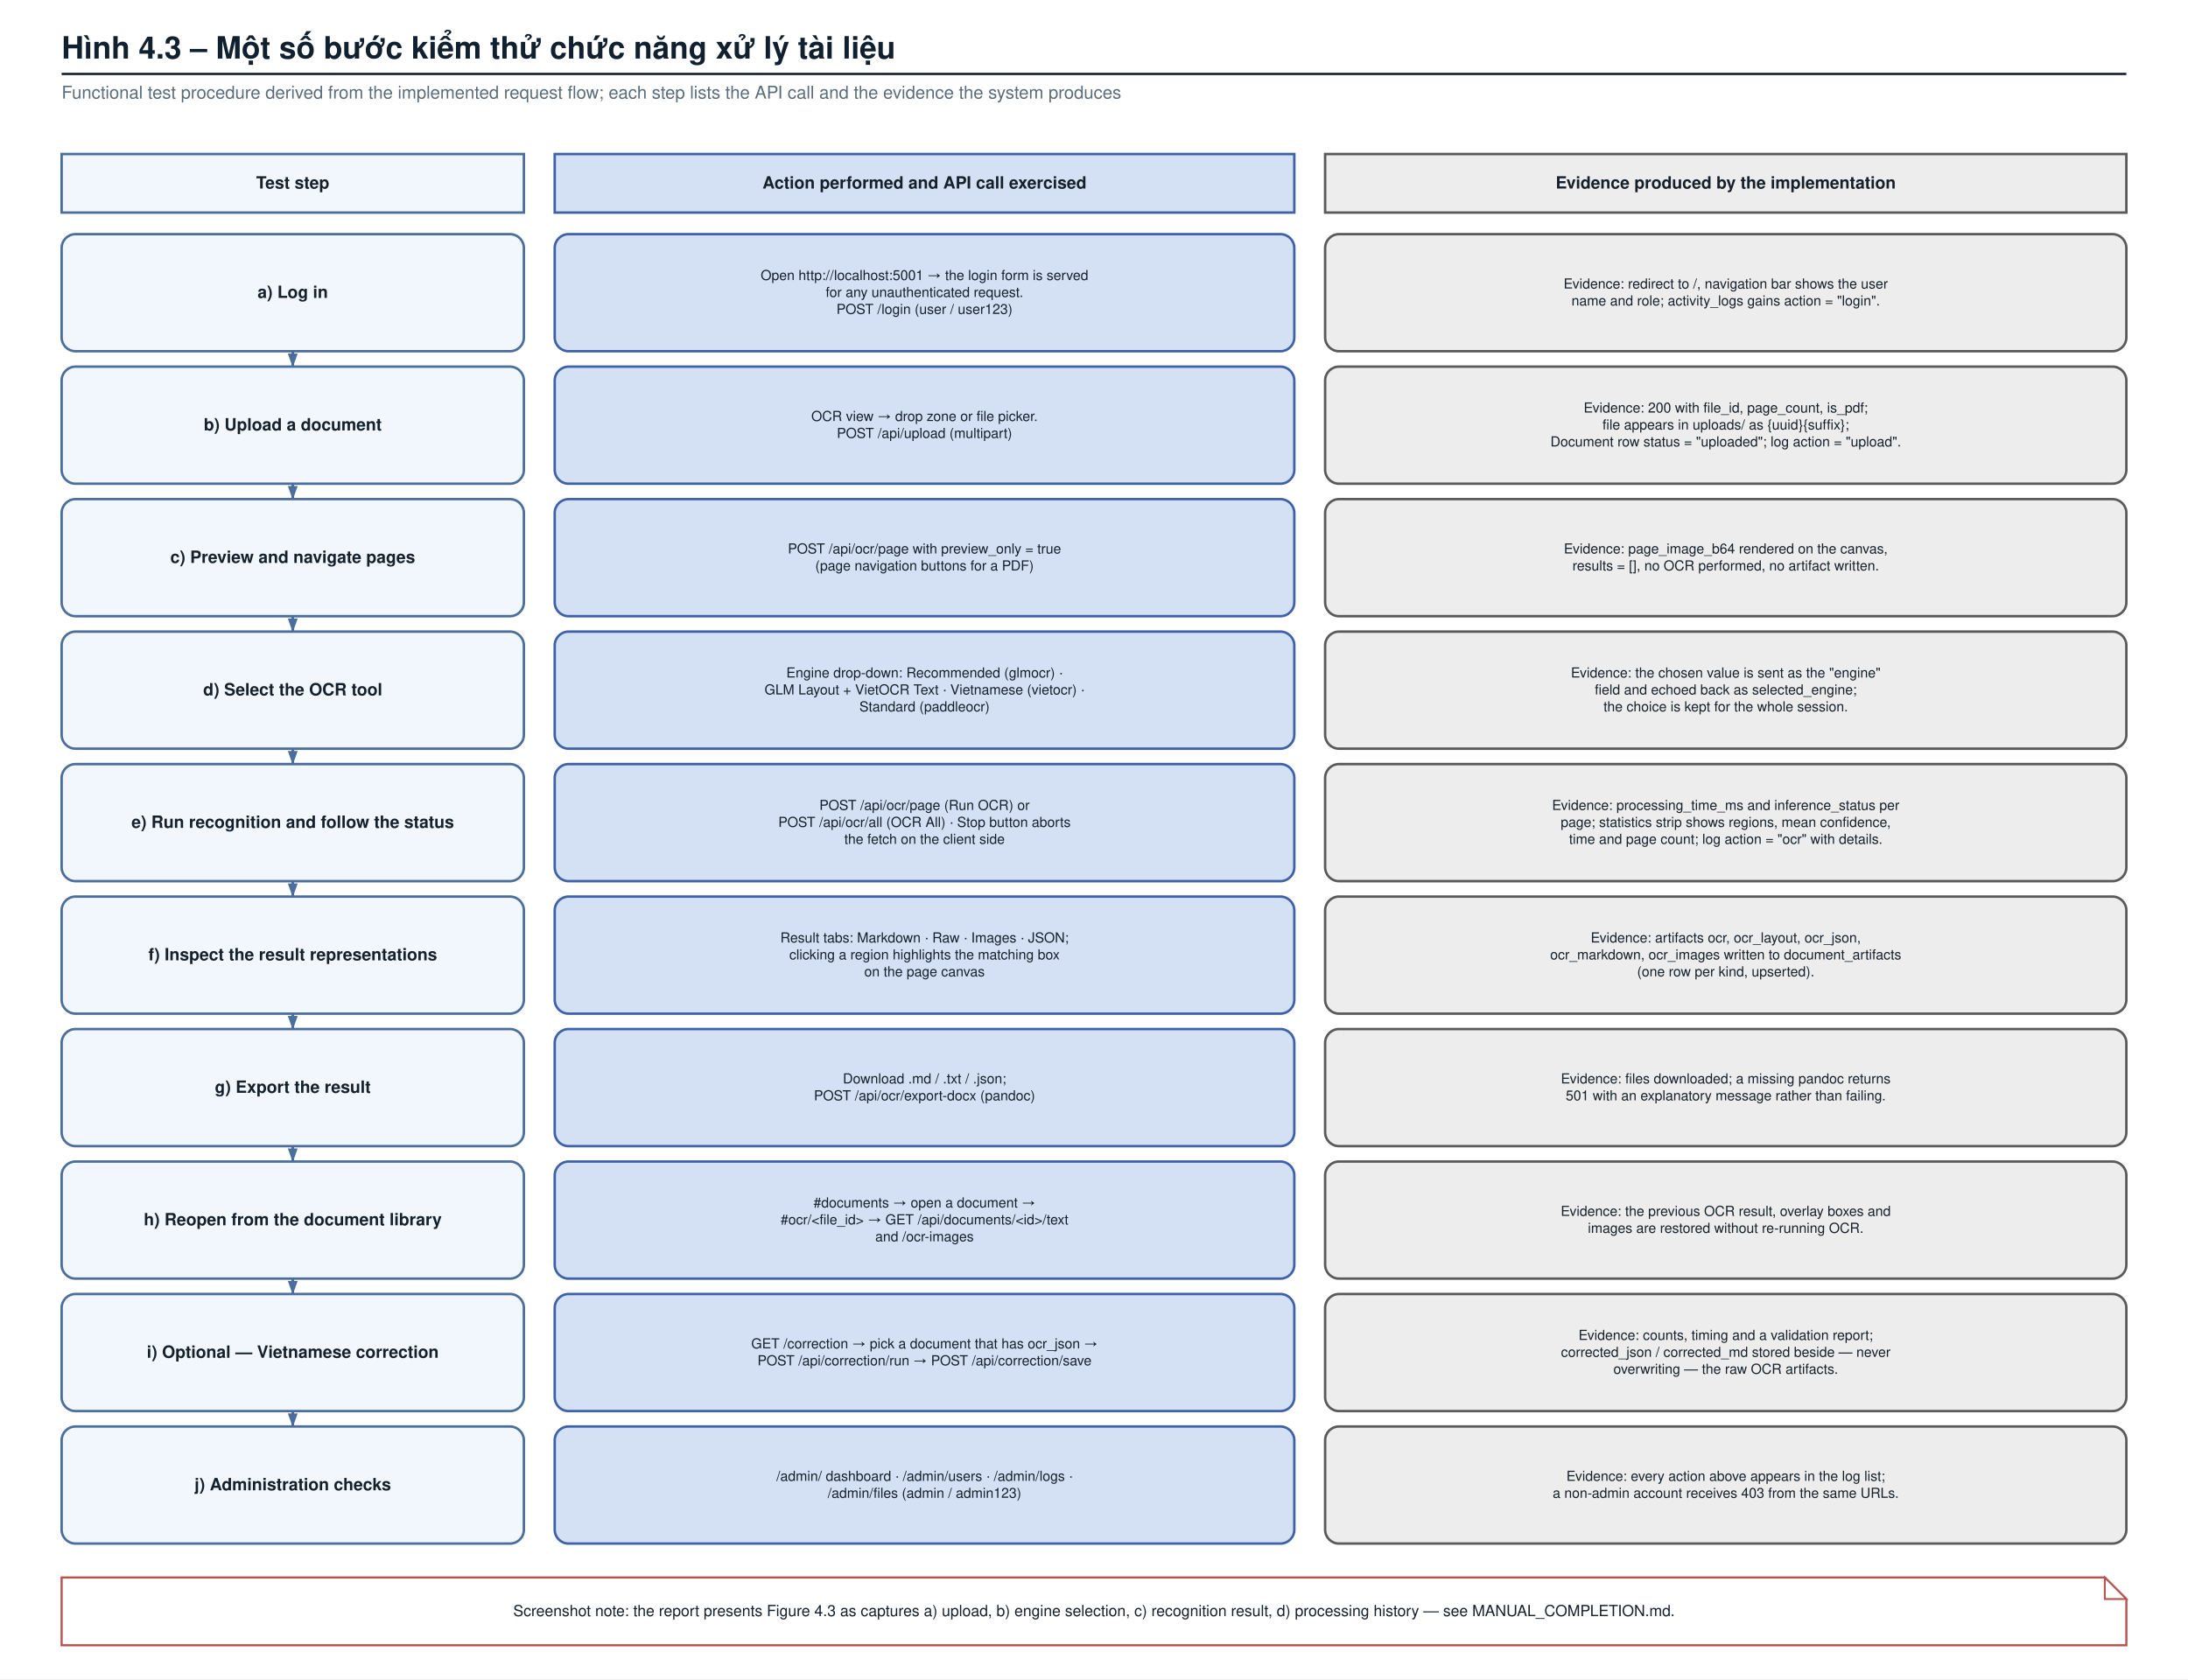
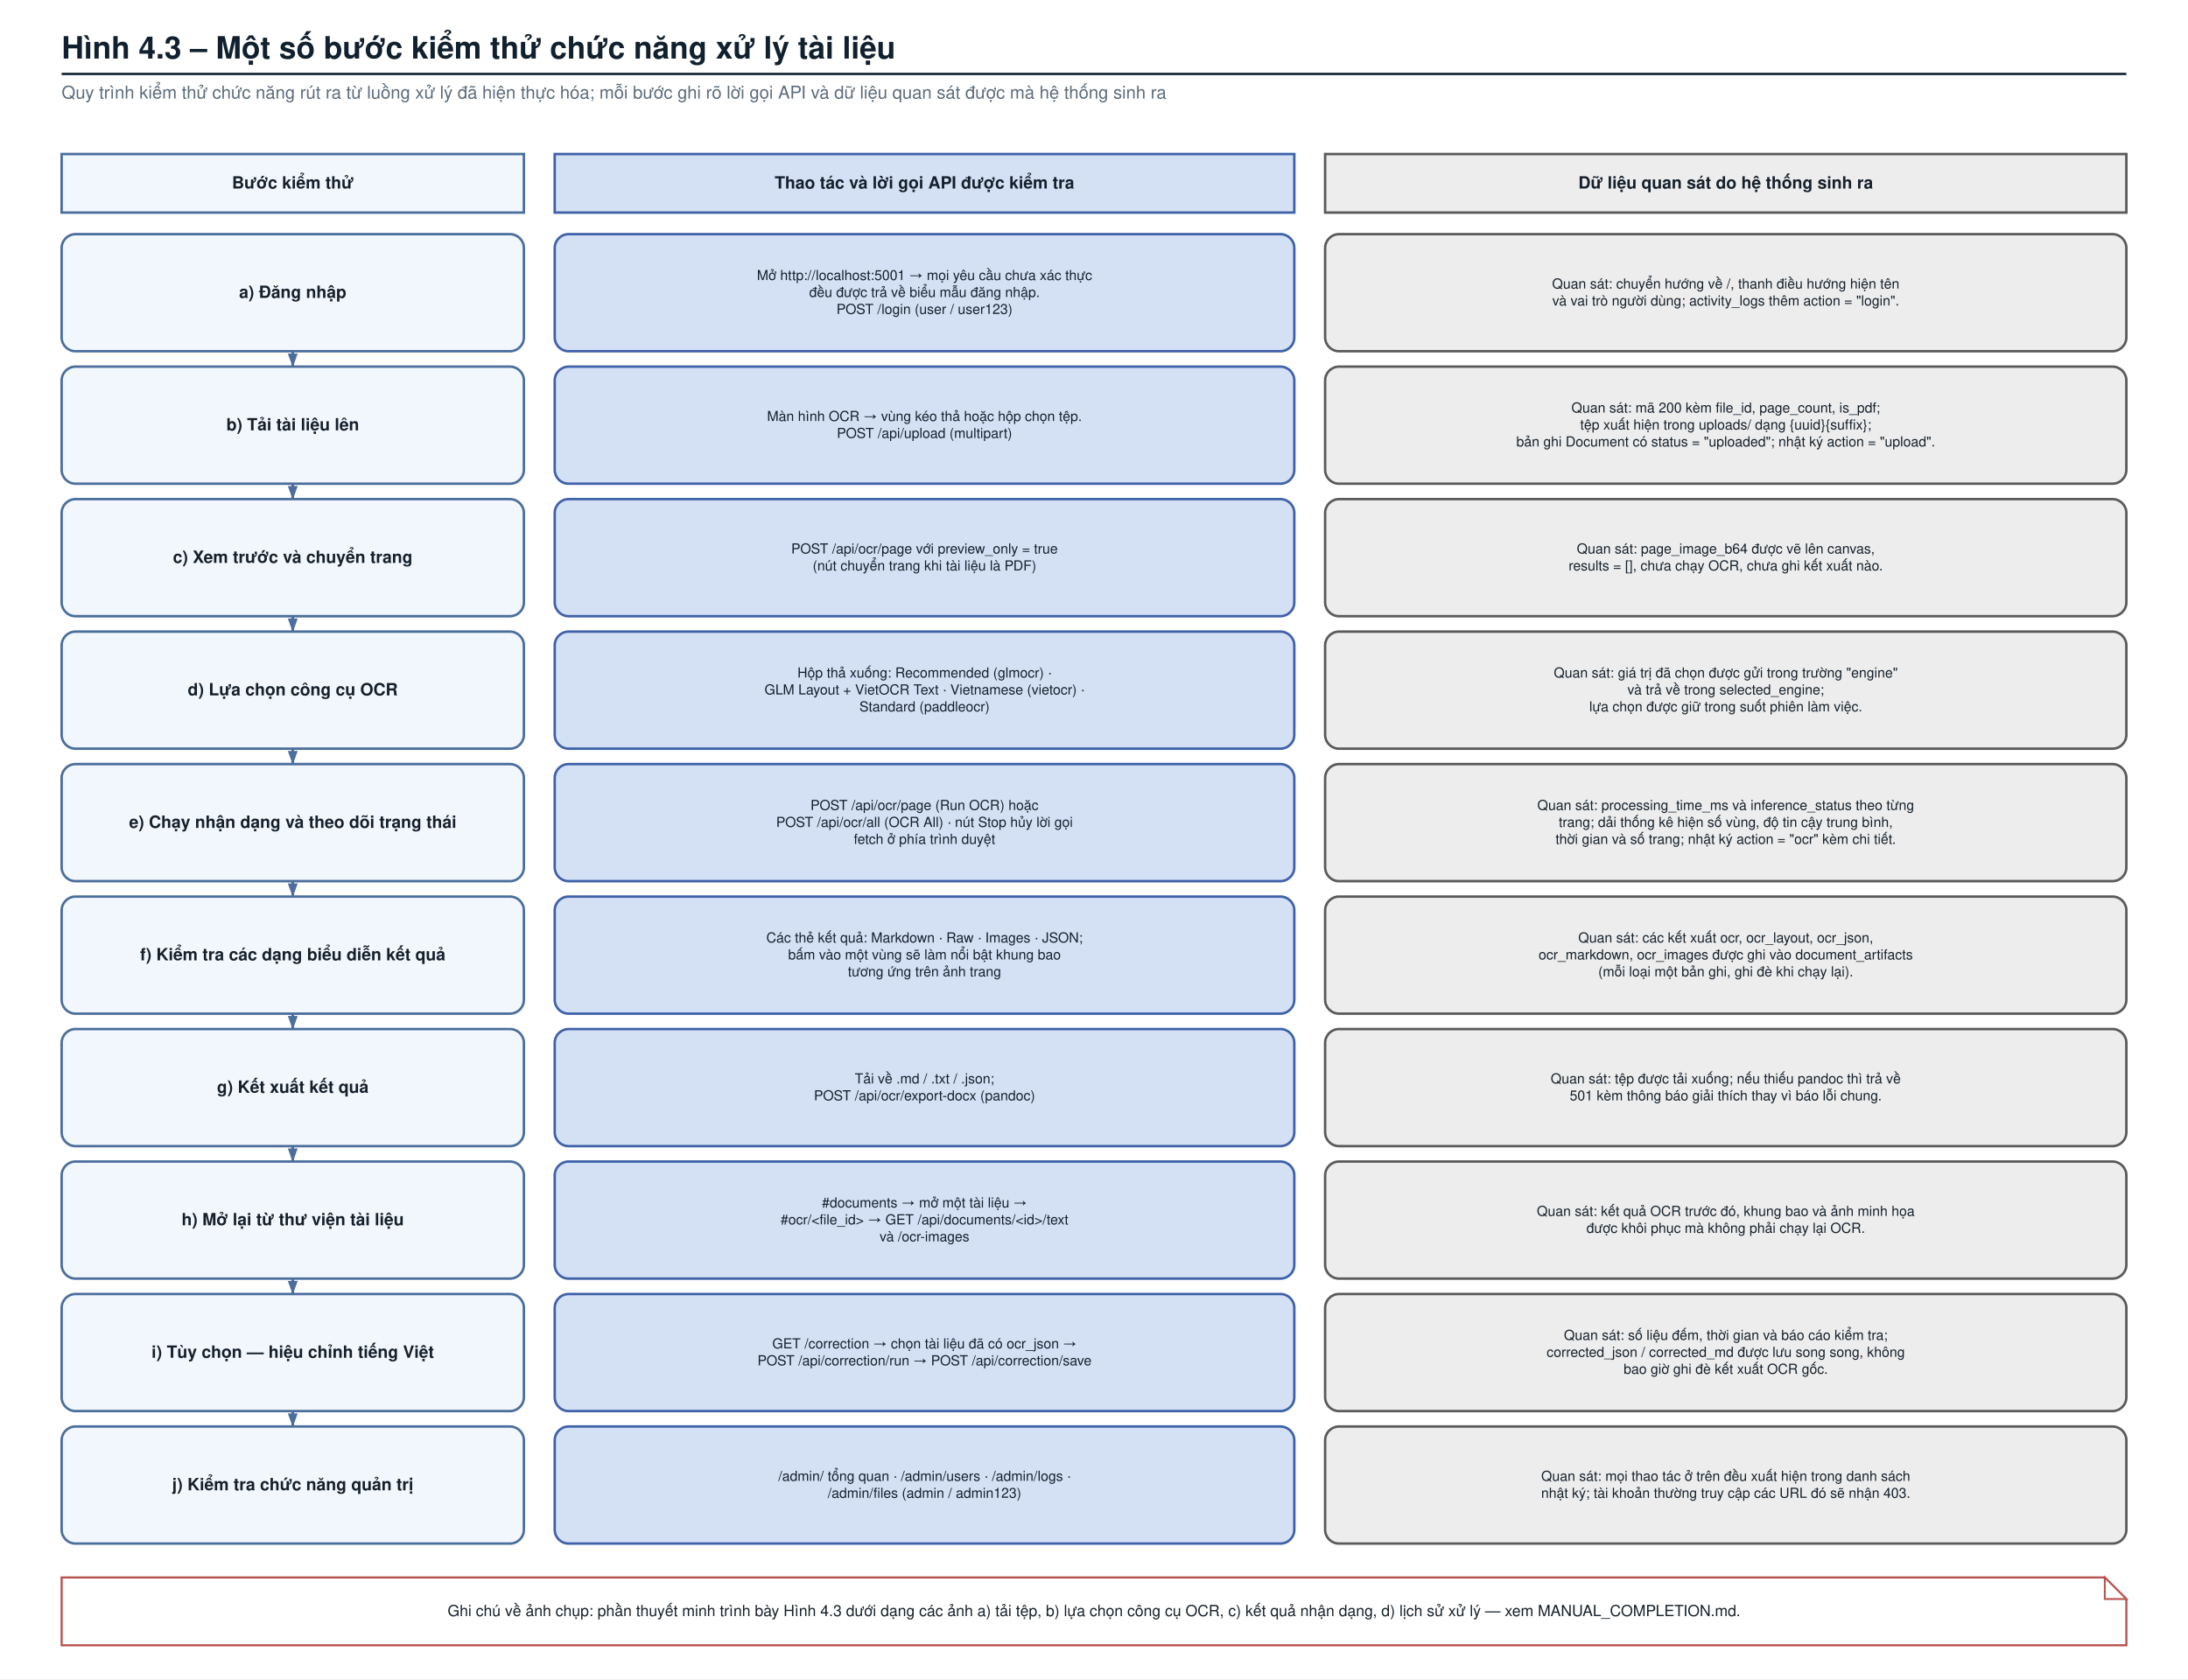
<svg xmlns="http://www.w3.org/2000/svg" width="1420" height="1090" viewBox="0 0 1420 1090" font-family="Helvetica, Arial, sans-serif">
  <defs>
    <marker id="arr_445" markerWidth="11" markerHeight="11" refX="8.5" refY="3.2" orient="auto" markerUnits="userSpaceOnUse">
      <path d="M0,0 L9,3.2 L0,6.4 Z" fill="#445" />
    </marker>
    <marker id="arr_4B6E9C" markerWidth="11" markerHeight="11" refX="8.5" refY="3.2" orient="auto" markerUnits="userSpaceOnUse">
      <path d="M0,0 L9,3.2 L0,6.4 Z" fill="#4B6E9C" />
    </marker>
  </defs>
  <rect x="0" y="0" width="1420" height="1090" fill="#FFFFFF" />
  <text x="40" y="38" font-size="20" font-weight="700" fill="#10202E">Hình 4.3 – Một số bước kiểm thử chức năng xử lý tài liệu</text>
  <line x1="40" y1="48" x2="1380" y2="48" stroke="#10202E" stroke-width="1.5" />
-   <text x="40" y="64" font-size="11.5" fill="#5A6B7B">Functional test procedure derived from the implemented request flow; each step lists the API call and the evidence the system produces</text>
+   <text x="40" y="64" font-size="11.5" fill="#5A6B7B">Quy trình kiểm thử chức năng rút ra từ luồng xử lý đã hiện thực hóa; mỗi bước ghi rõ lời gọi API và dữ liệu quan sát được mà hệ thống sinh ra</text>
  <path d="M190.0,228.0 L190.0,238.0" fill="none" stroke="#4B6E9C" stroke-width="1.7" marker-end="url(#arr_4B6E9C)" />
  <path d="M190.0,314.0 L190.0,324.0" fill="none" stroke="#4B6E9C" stroke-width="1.7" marker-end="url(#arr_4B6E9C)" />
  <path d="M190.0,400.0 L190.0,410.0" fill="none" stroke="#4B6E9C" stroke-width="1.7" marker-end="url(#arr_4B6E9C)" />
  <path d="M190.0,486.0 L190.0,496.0" fill="none" stroke="#4B6E9C" stroke-width="1.7" marker-end="url(#arr_4B6E9C)" />
  <path d="M190.0,572.0 L190.0,582.0" fill="none" stroke="#4B6E9C" stroke-width="1.7" marker-end="url(#arr_4B6E9C)" />
  <path d="M190.0,658.0 L190.0,668.0" fill="none" stroke="#4B6E9C" stroke-width="1.7" marker-end="url(#arr_4B6E9C)" />
  <path d="M190.0,744.0 L190.0,754.0" fill="none" stroke="#4B6E9C" stroke-width="1.7" marker-end="url(#arr_4B6E9C)" />
  <path d="M190.0,830.0 L190.0,840.0" fill="none" stroke="#4B6E9C" stroke-width="1.7" marker-end="url(#arr_4B6E9C)" />
  <path d="M190.0,916.0 L190.0,926.0" fill="none" stroke="#4B6E9C" stroke-width="1.7" marker-end="url(#arr_4B6E9C)" />
  <rect x="40.0" y="100.0" width="300.0" height="38.0" rx="0" fill="#F2F7FD" stroke="#4B6E9C" stroke-width="1.6" />
-   <text x="190.0" y="122.4" font-size="11.0" font-weight="700" fill="#15202B" text-anchor="middle">Test step</text>
+   <text x="190.0" y="122.4" font-size="11.0" font-weight="700" fill="#15202B" text-anchor="middle">Bước kiểm thử</text>
  <rect x="360.0" y="100.0" width="480.0" height="38.0" rx="0" fill="#D4E1F5" stroke="#3F61A8" stroke-width="1.6" />
-   <text x="600.0" y="122.4" font-size="11.0" font-weight="700" fill="#15202B" text-anchor="middle">Action performed and API call exercised</text>
+   <text x="600.0" y="122.4" font-size="11.0" font-weight="700" fill="#15202B" text-anchor="middle">Thao tác và lời gọi API được kiểm tra</text>
  <rect x="860.0" y="100.0" width="520.0" height="38.0" rx="0" fill="#EDEDED" stroke="#5A5A5A" stroke-width="1.6" />
-   <text x="1120.0" y="122.4" font-size="11.0" font-weight="700" fill="#15202B" text-anchor="middle">Evidence produced by the implementation</text>
+   <text x="1120.0" y="122.4" font-size="11.0" font-weight="700" fill="#15202B" text-anchor="middle">Dữ liệu quan sát do hệ thống sinh ra</text>
  <rect x="40.0" y="152.0" width="300.0" height="76.0" rx="9" fill="#F2F7FD" stroke="#4B6E9C" stroke-width="1.6" />
-   <text x="190.0" y="193.4" font-size="11.0" font-weight="700" fill="#15202B" text-anchor="middle">a)  Log in</text>
+   <text x="190.0" y="193.4" font-size="11.0" font-weight="700" fill="#15202B" text-anchor="middle">a)  Đăng nhập</text>
  <rect x="360.0" y="152.0" width="480.0" height="76.0" rx="9" fill="#D4E1F5" stroke="#3F61A8" stroke-width="1.6" />
-   <text x="600.0" y="181.8" font-size="9.0" font-weight="400" fill="#15202B" text-anchor="middle">Open http://localhost:5001 → the login form is served</text>
-   <text x="600.0" y="192.8" font-size="9.0" font-weight="400" fill="#15202B" text-anchor="middle">for any unauthenticated request.</text>
+   <text x="600.0" y="181.8" font-size="9.0" font-weight="400" fill="#15202B" text-anchor="middle">Mở http://localhost:5001 → mọi yêu cầu chưa xác thực</text>
+   <text x="600.0" y="192.8" font-size="9.0" font-weight="400" fill="#15202B" text-anchor="middle">đều được trả về biểu mẫu đăng nhập.</text>
  <text x="600.0" y="203.8" font-size="9.0" font-weight="400" fill="#15202B" text-anchor="middle">POST /login  (user / user123)</text>
  <rect x="860.0" y="152.0" width="520.0" height="76.0" rx="9" fill="#EDEDED" stroke="#5A5A5A" stroke-width="1.6" />
-   <text x="1120.0" y="187.3" font-size="9.0" font-weight="400" fill="#15202B" text-anchor="middle">Evidence: redirect to /, navigation bar shows the user</text>
-   <text x="1120.0" y="198.3" font-size="9.0" font-weight="400" fill="#15202B" text-anchor="middle">name and role; activity_logs gains action = "login".</text>
+   <text x="1120.0" y="187.3" font-size="9.0" font-weight="400" fill="#15202B" text-anchor="middle">Quan sát: chuyển hướng về /, thanh điều hướng hiện tên</text>
+   <text x="1120.0" y="198.3" font-size="9.0" font-weight="400" fill="#15202B" text-anchor="middle">và vai trò người dùng; activity_logs thêm action = "login".</text>
  <rect x="40.0" y="238.0" width="300.0" height="76.0" rx="9" fill="#F2F7FD" stroke="#4B6E9C" stroke-width="1.6" />
-   <text x="190.0" y="279.4" font-size="11.0" font-weight="700" fill="#15202B" text-anchor="middle">b)  Upload a document</text>
+   <text x="190.0" y="279.4" font-size="11.0" font-weight="700" fill="#15202B" text-anchor="middle">b)  Tải tài liệu lên</text>
  <rect x="360.0" y="238.0" width="480.0" height="76.0" rx="9" fill="#D4E1F5" stroke="#3F61A8" stroke-width="1.6" />
-   <text x="600.0" y="273.3" font-size="9.0" font-weight="400" fill="#15202B" text-anchor="middle">OCR view → drop zone or file picker.</text>
+   <text x="600.0" y="273.3" font-size="9.0" font-weight="400" fill="#15202B" text-anchor="middle">Màn hình OCR → vùng kéo thả hoặc hộp chọn tệp.</text>
  <text x="600.0" y="284.3" font-size="9.0" font-weight="400" fill="#15202B" text-anchor="middle">POST /api/upload  (multipart)</text>
  <rect x="860.0" y="238.0" width="520.0" height="76.0" rx="9" fill="#EDEDED" stroke="#5A5A5A" stroke-width="1.6" />
-   <text x="1120.0" y="267.8" font-size="9.0" font-weight="400" fill="#15202B" text-anchor="middle">Evidence: 200 with file_id, page_count, is_pdf;</text>
-   <text x="1120.0" y="278.8" font-size="9.0" font-weight="400" fill="#15202B" text-anchor="middle">file appears in uploads/ as {uuid}{suffix};</text>
-   <text x="1120.0" y="289.8" font-size="9.0" font-weight="400" fill="#15202B" text-anchor="middle">Document row status = "uploaded"; log action = "upload".</text>
+   <text x="1120.0" y="267.8" font-size="9.0" font-weight="400" fill="#15202B" text-anchor="middle">Quan sát: mã 200 kèm file_id, page_count, is_pdf;</text>
+   <text x="1120.0" y="278.8" font-size="9.0" font-weight="400" fill="#15202B" text-anchor="middle">tệp xuất hiện trong uploads/ dạng {uuid}{suffix};</text>
+   <text x="1120.0" y="289.8" font-size="9.0" font-weight="400" fill="#15202B" text-anchor="middle">bản ghi Document có status = "uploaded"; nhật ký action = "upload".</text>
  <rect x="40.0" y="324.0" width="300.0" height="76.0" rx="9" fill="#F2F7FD" stroke="#4B6E9C" stroke-width="1.6" />
-   <text x="190.0" y="365.4" font-size="11.0" font-weight="700" fill="#15202B" text-anchor="middle">c)  Preview and navigate pages</text>
+   <text x="190.0" y="365.4" font-size="11.0" font-weight="700" fill="#15202B" text-anchor="middle">c)  Xem trước và chuyển trang</text>
  <rect x="360.0" y="324.0" width="480.0" height="76.0" rx="9" fill="#D4E1F5" stroke="#3F61A8" stroke-width="1.6" />
-   <text x="600.0" y="359.3" font-size="9.0" font-weight="400" fill="#15202B" text-anchor="middle">POST /api/ocr/page with preview_only = true</text>
-   <text x="600.0" y="370.3" font-size="9.0" font-weight="400" fill="#15202B" text-anchor="middle">(page navigation buttons for a PDF)</text>
+   <text x="600.0" y="359.3" font-size="9.0" font-weight="400" fill="#15202B" text-anchor="middle">POST /api/ocr/page với preview_only = true</text>
+   <text x="600.0" y="370.3" font-size="9.0" font-weight="400" fill="#15202B" text-anchor="middle">(nút chuyển trang khi tài liệu là PDF)</text>
  <rect x="860.0" y="324.0" width="520.0" height="76.0" rx="9" fill="#EDEDED" stroke="#5A5A5A" stroke-width="1.6" />
-   <text x="1120.0" y="359.3" font-size="9.0" font-weight="400" fill="#15202B" text-anchor="middle">Evidence: page_image_b64 rendered on the canvas,</text>
-   <text x="1120.0" y="370.3" font-size="9.0" font-weight="400" fill="#15202B" text-anchor="middle">results = [], no OCR performed, no artifact written.</text>
+   <text x="1120.0" y="359.3" font-size="9.0" font-weight="400" fill="#15202B" text-anchor="middle">Quan sát: page_image_b64 được vẽ lên canvas,</text>
+   <text x="1120.0" y="370.3" font-size="9.0" font-weight="400" fill="#15202B" text-anchor="middle">results = [], chưa chạy OCR, chưa ghi kết xuất nào.</text>
  <rect x="40.0" y="410.0" width="300.0" height="76.0" rx="9" fill="#F2F7FD" stroke="#4B6E9C" stroke-width="1.6" />
-   <text x="190.0" y="451.4" font-size="11.0" font-weight="700" fill="#15202B" text-anchor="middle">d)  Select the OCR tool</text>
+   <text x="190.0" y="451.4" font-size="11.0" font-weight="700" fill="#15202B" text-anchor="middle">d)  Lựa chọn công cụ OCR</text>
  <rect x="360.0" y="410.0" width="480.0" height="76.0" rx="9" fill="#D4E1F5" stroke="#3F61A8" stroke-width="1.6" />
-   <text x="600.0" y="439.8" font-size="9.0" font-weight="400" fill="#15202B" text-anchor="middle">Engine drop-down: Recommended (glmocr) ·</text>
+   <text x="600.0" y="439.8" font-size="9.0" font-weight="400" fill="#15202B" text-anchor="middle">Hộp thả xuống: Recommended (glmocr) ·</text>
  <text x="600.0" y="450.8" font-size="9.0" font-weight="400" fill="#15202B" text-anchor="middle">GLM Layout + VietOCR Text · Vietnamese (vietocr) ·</text>
  <text x="600.0" y="461.8" font-size="9.0" font-weight="400" fill="#15202B" text-anchor="middle">Standard (paddleocr)</text>
  <rect x="860.0" y="410.0" width="520.0" height="76.0" rx="9" fill="#EDEDED" stroke="#5A5A5A" stroke-width="1.6" />
-   <text x="1120.0" y="439.8" font-size="9.0" font-weight="400" fill="#15202B" text-anchor="middle">Evidence: the chosen value is sent as the "engine"</text>
-   <text x="1120.0" y="450.8" font-size="9.0" font-weight="400" fill="#15202B" text-anchor="middle">field and echoed back as selected_engine;</text>
-   <text x="1120.0" y="461.8" font-size="9.0" font-weight="400" fill="#15202B" text-anchor="middle">the choice is kept for the whole session.</text>
+   <text x="1120.0" y="439.8" font-size="9.0" font-weight="400" fill="#15202B" text-anchor="middle">Quan sát: giá trị đã chọn được gửi trong trường "engine"</text>
+   <text x="1120.0" y="450.8" font-size="9.0" font-weight="400" fill="#15202B" text-anchor="middle">và trả về trong selected_engine;</text>
+   <text x="1120.0" y="461.8" font-size="9.0" font-weight="400" fill="#15202B" text-anchor="middle">lựa chọn được giữ trong suốt phiên làm việc.</text>
  <rect x="40.0" y="496.0" width="300.0" height="76.0" rx="9" fill="#F2F7FD" stroke="#4B6E9C" stroke-width="1.6" />
-   <text x="190.0" y="537.4" font-size="11.0" font-weight="700" fill="#15202B" text-anchor="middle">e)  Run recognition and follow the status</text>
+   <text x="190.0" y="537.4" font-size="11.0" font-weight="700" fill="#15202B" text-anchor="middle">e)  Chạy nhận dạng và theo dõi trạng thái</text>
  <rect x="360.0" y="496.0" width="480.0" height="76.0" rx="9" fill="#D4E1F5" stroke="#3F61A8" stroke-width="1.6" />
-   <text x="600.0" y="525.8" font-size="9.0" font-weight="400" fill="#15202B" text-anchor="middle">POST /api/ocr/page  (Run OCR)  or</text>
-   <text x="600.0" y="536.8" font-size="9.0" font-weight="400" fill="#15202B" text-anchor="middle">POST /api/ocr/all  (OCR All) · Stop button aborts</text>
-   <text x="600.0" y="547.8" font-size="9.0" font-weight="400" fill="#15202B" text-anchor="middle">the fetch on the client side</text>
+   <text x="600.0" y="525.8" font-size="9.0" font-weight="400" fill="#15202B" text-anchor="middle">POST /api/ocr/page  (Run OCR)  hoặc</text>
+   <text x="600.0" y="536.8" font-size="9.0" font-weight="400" fill="#15202B" text-anchor="middle">POST /api/ocr/all  (OCR All) · nút Stop hủy lời gọi</text>
+   <text x="600.0" y="547.8" font-size="9.0" font-weight="400" fill="#15202B" text-anchor="middle">fetch ở phía trình duyệt</text>
  <rect x="860.0" y="496.0" width="520.0" height="76.0" rx="9" fill="#EDEDED" stroke="#5A5A5A" stroke-width="1.6" />
-   <text x="1120.0" y="525.8" font-size="9.0" font-weight="400" fill="#15202B" text-anchor="middle">Evidence: processing_time_ms and inference_status per</text>
-   <text x="1120.0" y="536.8" font-size="9.0" font-weight="400" fill="#15202B" text-anchor="middle">page; statistics strip shows regions, mean confidence,</text>
-   <text x="1120.0" y="547.8" font-size="9.0" font-weight="400" fill="#15202B" text-anchor="middle">time and page count; log action = "ocr" with details.</text>
+   <text x="1120.0" y="525.8" font-size="9.0" font-weight="400" fill="#15202B" text-anchor="middle">Quan sát: processing_time_ms và inference_status theo từng</text>
+   <text x="1120.0" y="536.8" font-size="9.0" font-weight="400" fill="#15202B" text-anchor="middle">trang; dải thống kê hiện số vùng, độ tin cậy trung bình,</text>
+   <text x="1120.0" y="547.8" font-size="9.0" font-weight="400" fill="#15202B" text-anchor="middle">thời gian và số trang; nhật ký action = "ocr" kèm chi tiết.</text>
  <rect x="40.0" y="582.0" width="300.0" height="76.0" rx="9" fill="#F2F7FD" stroke="#4B6E9C" stroke-width="1.6" />
-   <text x="190.0" y="623.4" font-size="11.0" font-weight="700" fill="#15202B" text-anchor="middle">f)  Inspect the result representations</text>
+   <text x="190.0" y="623.4" font-size="11.0" font-weight="700" fill="#15202B" text-anchor="middle">f)  Kiểm tra các dạng biểu diễn kết quả</text>
  <rect x="360.0" y="582.0" width="480.0" height="76.0" rx="9" fill="#D4E1F5" stroke="#3F61A8" stroke-width="1.6" />
-   <text x="600.0" y="611.8" font-size="9.0" font-weight="400" fill="#15202B" text-anchor="middle">Result tabs: Markdown · Raw · Images · JSON;</text>
-   <text x="600.0" y="622.8" font-size="9.0" font-weight="400" fill="#15202B" text-anchor="middle">clicking a region highlights the matching box</text>
-   <text x="600.0" y="633.8" font-size="9.0" font-weight="400" fill="#15202B" text-anchor="middle">on the page canvas</text>
+   <text x="600.0" y="611.8" font-size="9.0" font-weight="400" fill="#15202B" text-anchor="middle">Các thẻ kết quả: Markdown · Raw · Images · JSON;</text>
+   <text x="600.0" y="622.8" font-size="9.0" font-weight="400" fill="#15202B" text-anchor="middle">bấm vào một vùng sẽ làm nổi bật khung bao</text>
+   <text x="600.0" y="633.8" font-size="9.0" font-weight="400" fill="#15202B" text-anchor="middle">tương ứng trên ảnh trang</text>
  <rect x="860.0" y="582.0" width="520.0" height="76.0" rx="9" fill="#EDEDED" stroke="#5A5A5A" stroke-width="1.6" />
-   <text x="1120.0" y="611.8" font-size="9.0" font-weight="400" fill="#15202B" text-anchor="middle">Evidence: artifacts ocr, ocr_layout, ocr_json,</text>
-   <text x="1120.0" y="622.8" font-size="9.0" font-weight="400" fill="#15202B" text-anchor="middle">ocr_markdown, ocr_images written to document_artifacts</text>
-   <text x="1120.0" y="633.8" font-size="9.0" font-weight="400" fill="#15202B" text-anchor="middle">(one row per kind, upserted).</text>
+   <text x="1120.0" y="611.8" font-size="9.0" font-weight="400" fill="#15202B" text-anchor="middle">Quan sát: các kết xuất ocr, ocr_layout, ocr_json,</text>
+   <text x="1120.0" y="622.8" font-size="9.0" font-weight="400" fill="#15202B" text-anchor="middle">ocr_markdown, ocr_images được ghi vào document_artifacts</text>
+   <text x="1120.0" y="633.8" font-size="9.0" font-weight="400" fill="#15202B" text-anchor="middle">(mỗi loại một bản ghi, ghi đè khi chạy lại).</text>
  <rect x="40.0" y="668.0" width="300.0" height="76.0" rx="9" fill="#F2F7FD" stroke="#4B6E9C" stroke-width="1.6" />
-   <text x="190.0" y="709.4" font-size="11.0" font-weight="700" fill="#15202B" text-anchor="middle">g)  Export the result</text>
+   <text x="190.0" y="709.4" font-size="11.0" font-weight="700" fill="#15202B" text-anchor="middle">g)  Kết xuất kết quả</text>
  <rect x="360.0" y="668.0" width="480.0" height="76.0" rx="9" fill="#D4E1F5" stroke="#3F61A8" stroke-width="1.6" />
-   <text x="600.0" y="703.3" font-size="9.0" font-weight="400" fill="#15202B" text-anchor="middle">Download .md / .txt / .json;</text>
+   <text x="600.0" y="703.3" font-size="9.0" font-weight="400" fill="#15202B" text-anchor="middle">Tải về .md / .txt / .json;</text>
  <text x="600.0" y="714.3" font-size="9.0" font-weight="400" fill="#15202B" text-anchor="middle">POST /api/ocr/export-docx  (pandoc)</text>
  <rect x="860.0" y="668.0" width="520.0" height="76.0" rx="9" fill="#EDEDED" stroke="#5A5A5A" stroke-width="1.6" />
-   <text x="1120.0" y="703.3" font-size="9.0" font-weight="400" fill="#15202B" text-anchor="middle">Evidence: files downloaded; a missing pandoc returns</text>
-   <text x="1120.0" y="714.3" font-size="9.0" font-weight="400" fill="#15202B" text-anchor="middle">501 with an explanatory message rather than failing.</text>
+   <text x="1120.0" y="703.3" font-size="9.0" font-weight="400" fill="#15202B" text-anchor="middle">Quan sát: tệp được tải xuống; nếu thiếu pandoc thì trả về</text>
+   <text x="1120.0" y="714.3" font-size="9.0" font-weight="400" fill="#15202B" text-anchor="middle">501 kèm thông báo giải thích thay vì báo lỗi chung.</text>
  <rect x="40.0" y="754.0" width="300.0" height="76.0" rx="9" fill="#F2F7FD" stroke="#4B6E9C" stroke-width="1.6" />
-   <text x="190.0" y="795.4" font-size="11.0" font-weight="700" fill="#15202B" text-anchor="middle">h)  Reopen from the document library</text>
+   <text x="190.0" y="795.4" font-size="11.0" font-weight="700" fill="#15202B" text-anchor="middle">h)  Mở lại từ thư viện tài liệu</text>
  <rect x="360.0" y="754.0" width="480.0" height="76.0" rx="9" fill="#D4E1F5" stroke="#3F61A8" stroke-width="1.6" />
-   <text x="600.0" y="783.8" font-size="9.0" font-weight="400" fill="#15202B" text-anchor="middle">#documents → open a document →</text>
+   <text x="600.0" y="783.8" font-size="9.0" font-weight="400" fill="#15202B" text-anchor="middle">#documents → mở một tài liệu →</text>
  <text x="600.0" y="794.8" font-size="9.0" font-weight="400" fill="#15202B" text-anchor="middle">#ocr/&lt;file_id&gt; → GET /api/documents/&lt;id&gt;/text</text>
-   <text x="600.0" y="805.8" font-size="9.0" font-weight="400" fill="#15202B" text-anchor="middle">and /ocr-images</text>
+   <text x="600.0" y="805.8" font-size="9.0" font-weight="400" fill="#15202B" text-anchor="middle">và /ocr-images</text>
  <rect x="860.0" y="754.0" width="520.0" height="76.0" rx="9" fill="#EDEDED" stroke="#5A5A5A" stroke-width="1.6" />
-   <text x="1120.0" y="789.3" font-size="9.0" font-weight="400" fill="#15202B" text-anchor="middle">Evidence: the previous OCR result, overlay boxes and</text>
-   <text x="1120.0" y="800.3" font-size="9.0" font-weight="400" fill="#15202B" text-anchor="middle">images are restored without re-running OCR.</text>
+   <text x="1120.0" y="789.3" font-size="9.0" font-weight="400" fill="#15202B" text-anchor="middle">Quan sát: kết quả OCR trước đó, khung bao và ảnh minh họa</text>
+   <text x="1120.0" y="800.3" font-size="9.0" font-weight="400" fill="#15202B" text-anchor="middle">được khôi phục mà không phải chạy lại OCR.</text>
  <rect x="40.0" y="840.0" width="300.0" height="76.0" rx="9" fill="#F2F7FD" stroke="#4B6E9C" stroke-width="1.6" />
-   <text x="190.0" y="881.4" font-size="11.0" font-weight="700" fill="#15202B" text-anchor="middle">i)  Optional — Vietnamese correction</text>
+   <text x="190.0" y="881.4" font-size="11.0" font-weight="700" fill="#15202B" text-anchor="middle">i)  Tùy chọn — hiệu chỉnh tiếng Việt</text>
  <rect x="360.0" y="840.0" width="480.0" height="76.0" rx="9" fill="#D4E1F5" stroke="#3F61A8" stroke-width="1.6" />
-   <text x="600.0" y="875.3" font-size="9.0" font-weight="400" fill="#15202B" text-anchor="middle">GET /correction → pick a document that has ocr_json →</text>
+   <text x="600.0" y="875.3" font-size="9.0" font-weight="400" fill="#15202B" text-anchor="middle">GET /correction → chọn tài liệu đã có ocr_json →</text>
  <text x="600.0" y="886.3" font-size="9.0" font-weight="400" fill="#15202B" text-anchor="middle">POST /api/correction/run → POST /api/correction/save</text>
  <rect x="860.0" y="840.0" width="520.0" height="76.0" rx="9" fill="#EDEDED" stroke="#5A5A5A" stroke-width="1.6" />
-   <text x="1120.0" y="869.8" font-size="9.0" font-weight="400" fill="#15202B" text-anchor="middle">Evidence: counts, timing and a validation report;</text>
-   <text x="1120.0" y="880.8" font-size="9.0" font-weight="400" fill="#15202B" text-anchor="middle">corrected_json / corrected_md stored beside — never</text>
-   <text x="1120.0" y="891.8" font-size="9.0" font-weight="400" fill="#15202B" text-anchor="middle">overwriting — the raw OCR artifacts.</text>
+   <text x="1120.0" y="869.8" font-size="9.0" font-weight="400" fill="#15202B" text-anchor="middle">Quan sát: số liệu đếm, thời gian và báo cáo kiểm tra;</text>
+   <text x="1120.0" y="880.8" font-size="9.0" font-weight="400" fill="#15202B" text-anchor="middle">corrected_json / corrected_md được lưu song song, không</text>
+   <text x="1120.0" y="891.8" font-size="9.0" font-weight="400" fill="#15202B" text-anchor="middle">bao giờ ghi đè kết xuất OCR gốc.</text>
  <rect x="40.0" y="926.0" width="300.0" height="76.0" rx="9" fill="#F2F7FD" stroke="#4B6E9C" stroke-width="1.6" />
-   <text x="190.0" y="967.4" font-size="11.0" font-weight="700" fill="#15202B" text-anchor="middle">j)  Administration checks</text>
+   <text x="190.0" y="967.4" font-size="11.0" font-weight="700" fill="#15202B" text-anchor="middle">j)  Kiểm tra chức năng quản trị</text>
  <rect x="360.0" y="926.0" width="480.0" height="76.0" rx="9" fill="#D4E1F5" stroke="#3F61A8" stroke-width="1.6" />
-   <text x="600.0" y="961.3" font-size="9.0" font-weight="400" fill="#15202B" text-anchor="middle">/admin/ dashboard · /admin/users · /admin/logs ·</text>
+   <text x="600.0" y="961.3" font-size="9.0" font-weight="400" fill="#15202B" text-anchor="middle">/admin/ tổng quan · /admin/users · /admin/logs ·</text>
  <text x="600.0" y="972.3" font-size="9.0" font-weight="400" fill="#15202B" text-anchor="middle">/admin/files   (admin / admin123)</text>
  <rect x="860.0" y="926.0" width="520.0" height="76.0" rx="9" fill="#EDEDED" stroke="#5A5A5A" stroke-width="1.6" />
-   <text x="1120.0" y="961.3" font-size="9.0" font-weight="400" fill="#15202B" text-anchor="middle">Evidence: every action above appears in the log list;</text>
-   <text x="1120.0" y="972.3" font-size="9.0" font-weight="400" fill="#15202B" text-anchor="middle">a non-admin account receives 403 from the same URLs.</text>
+   <text x="1120.0" y="961.3" font-size="9.0" font-weight="400" fill="#15202B" text-anchor="middle">Quan sát: mọi thao tác ở trên đều xuất hiện trong danh sách</text>
+   <text x="1120.0" y="972.3" font-size="9.0" font-weight="400" fill="#15202B" text-anchor="middle">nhật ký; tài khoản thường truy cập các URL đó sẽ nhận 403.</text>
  <path d="M40.0,1024.0 h1326.0 l14.0,14.0 v30.0 h-1340.0 z" fill="#FFFFFF" stroke="#B85450" stroke-width="1.4" />
  <path d="M1366.0,1024.0 l14.0,14.0 h-14.0 z" fill="#FFFFFF" stroke="#B85450" stroke-width="1.2" />
-   <text x="710.0" y="1049.1" font-size="10.0" font-weight="400" fill="#15202B" text-anchor="middle">Screenshot note: the report presents Figure 4.3 as captures a) upload, b) engine selection, c) recognition result, d) processing history — see MANUAL_COMPLETION.md.</text>
+   <text x="710.0" y="1049.1" font-size="10.0" font-weight="400" fill="#15202B" text-anchor="middle">Ghi chú về ảnh chụp: phần thuyết minh trình bày Hình 4.3 dưới dạng các ảnh a) tải tệp, b) lựa chọn công cụ OCR, c) kết quả nhận dạng, d) lịch sử xử lý — xem MANUAL_COMPLETION.md.</text>
</svg>
